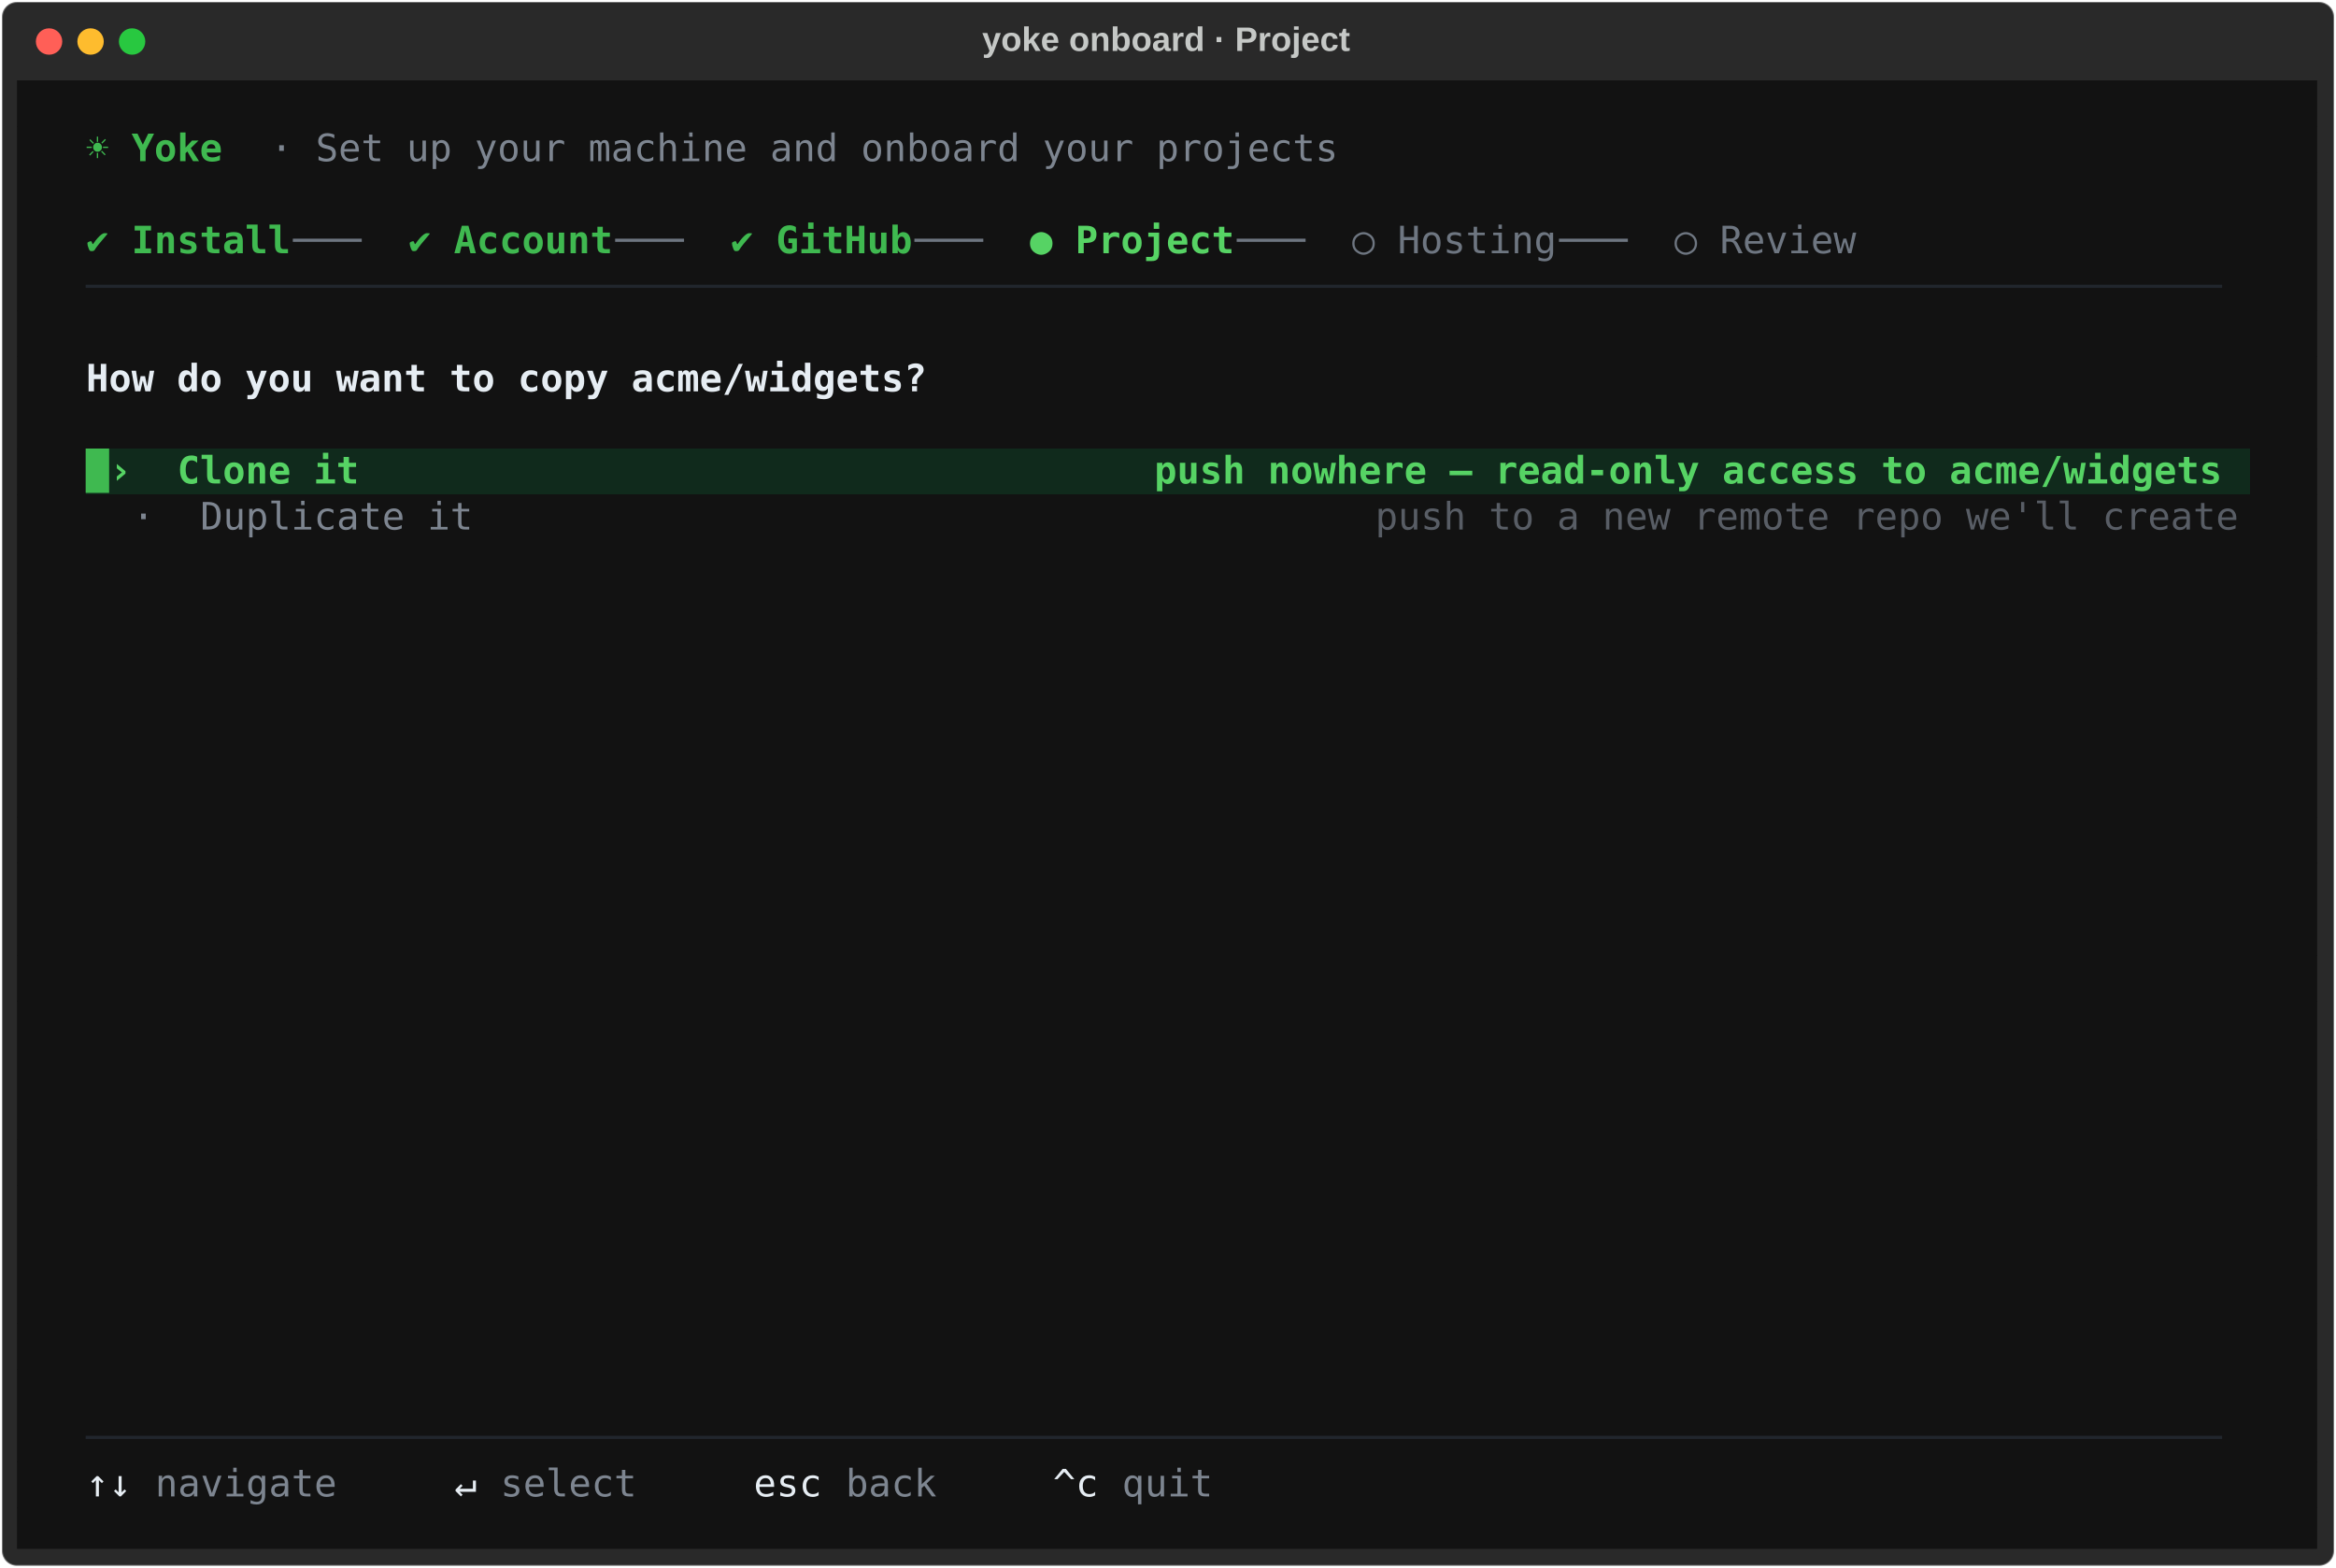
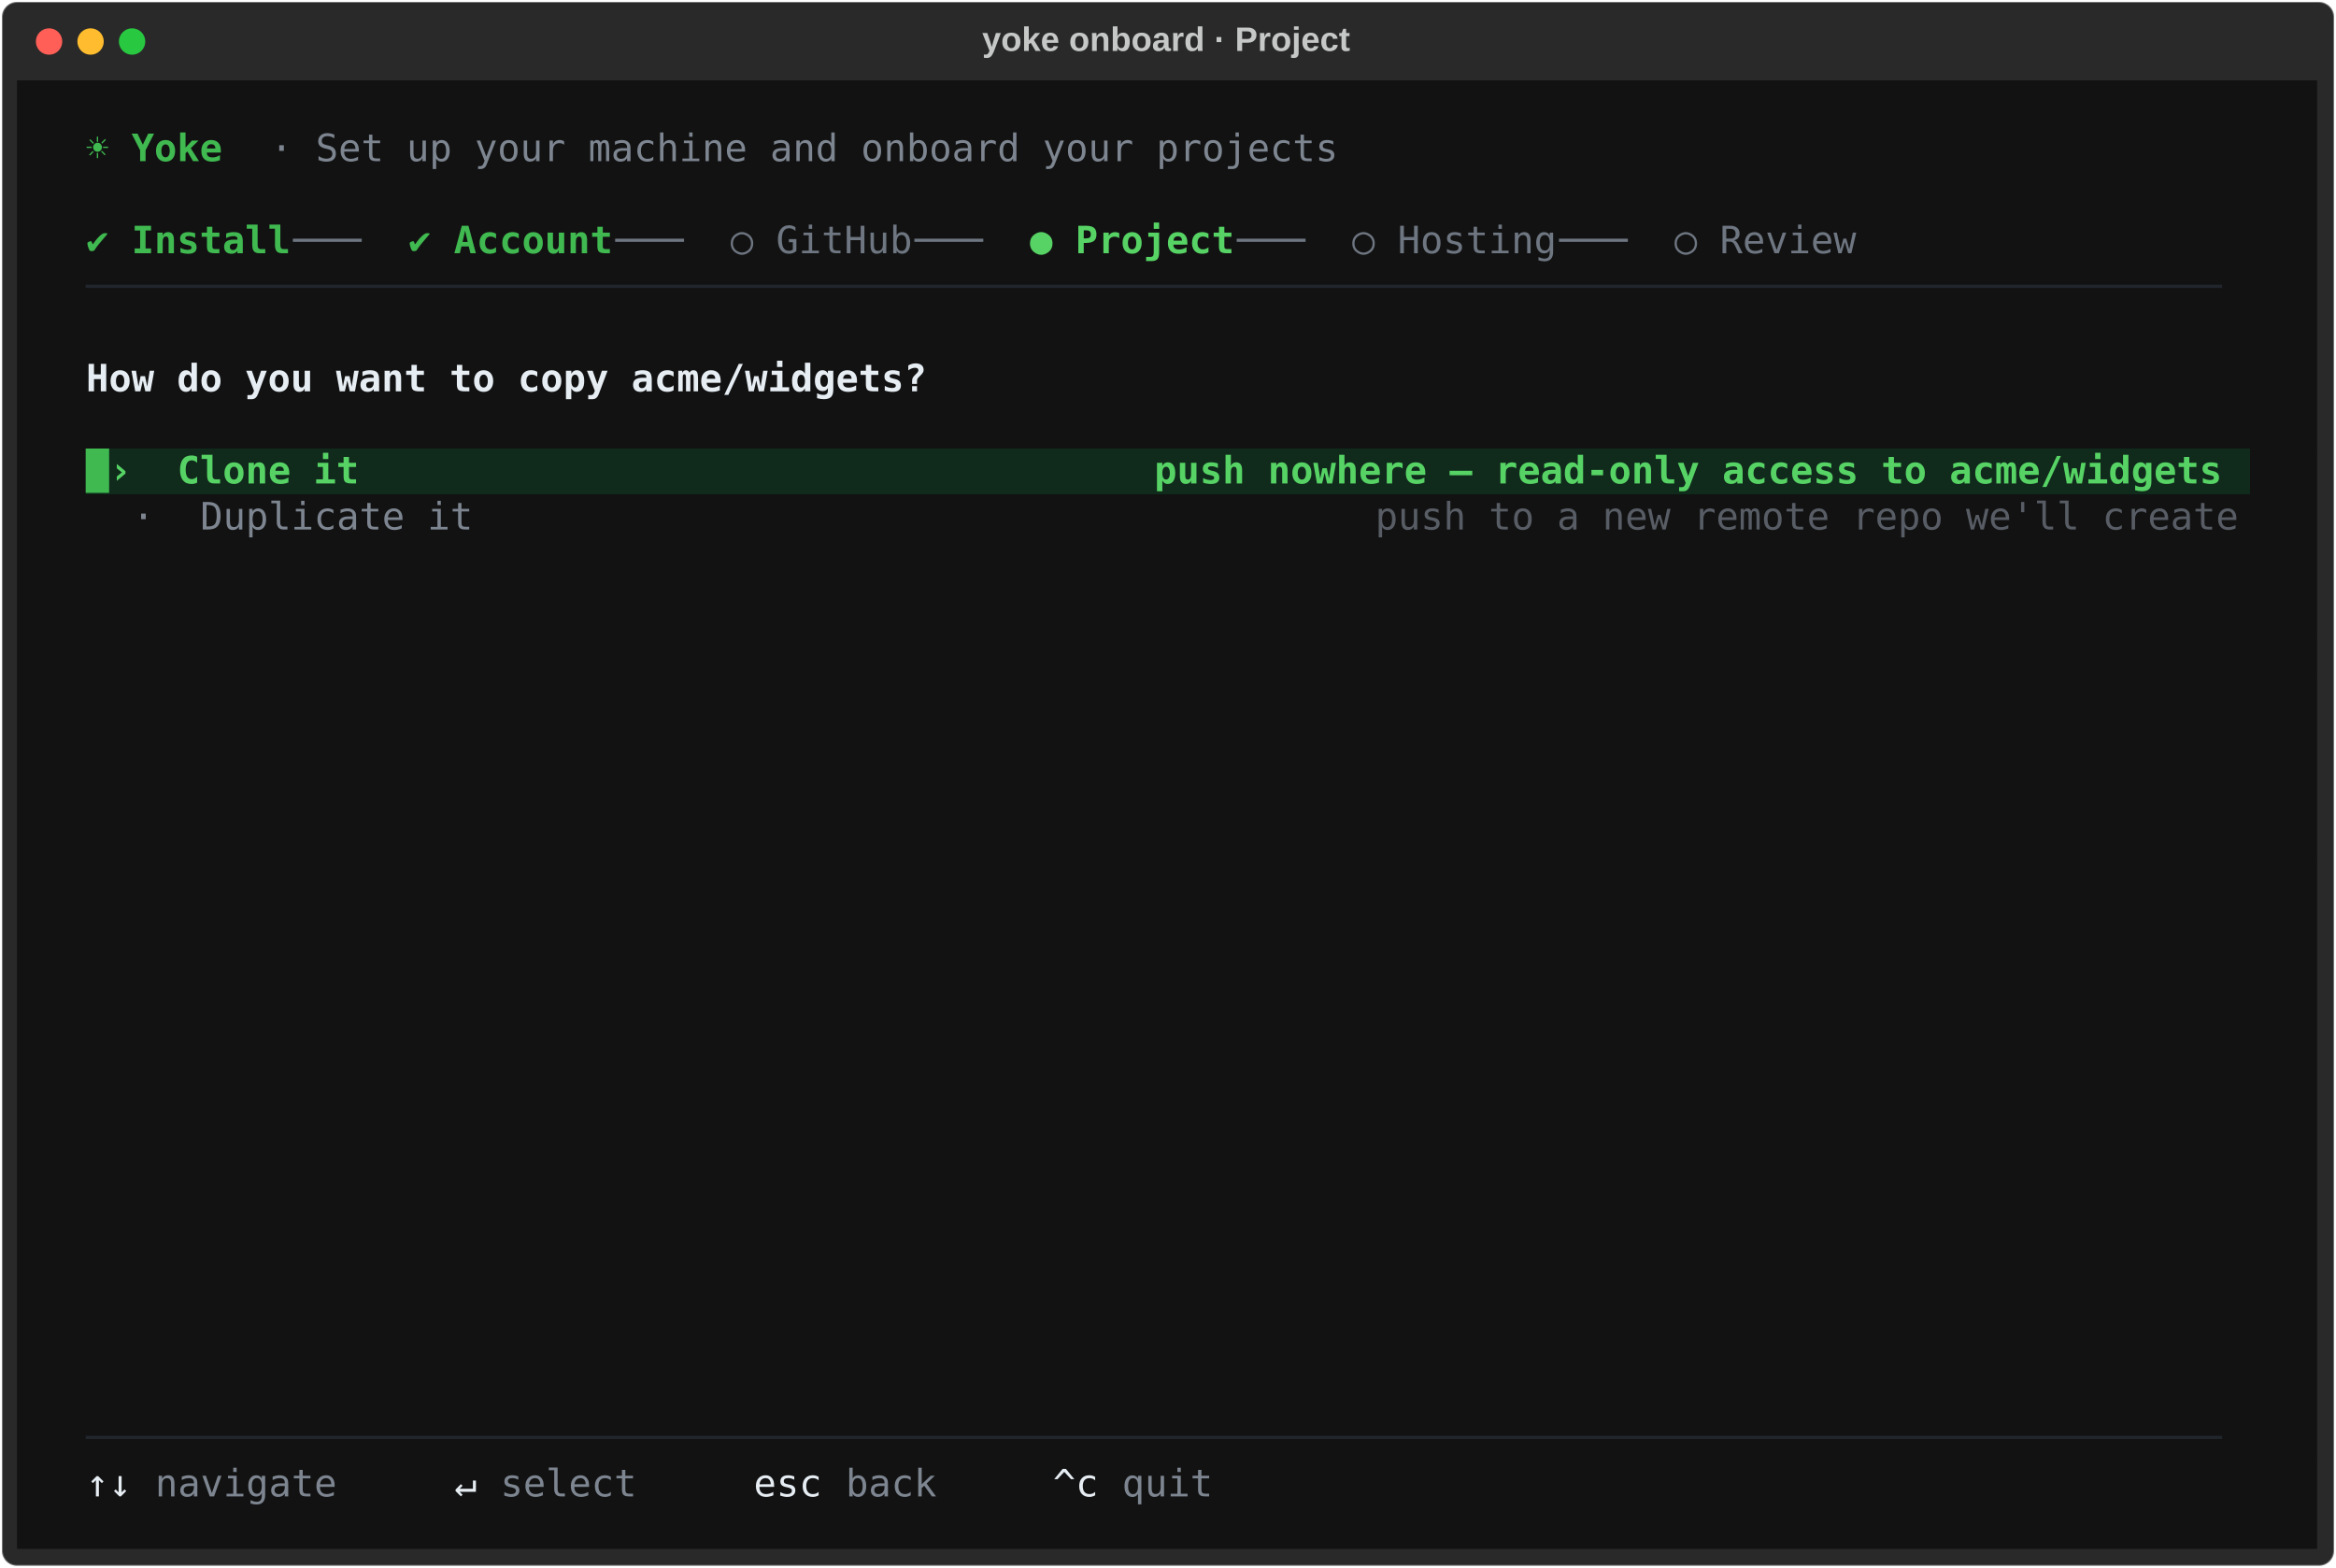
<svg xmlns="http://www.w3.org/2000/svg" class="rich-terminal" viewBox="0 0 1238 830.8">
  <style>

    @font-face {
        font-family: "Fira Code";
        src: local("FiraCode-Regular"),
                url("https://cdnjs.cloudflare.com/ajax/libs/firacode/{{VERSION}}/woff2/FiraCode-Regular.woff2") format("woff2"),
                url("https://cdnjs.cloudflare.com/ajax/libs/firacode/{{VERSION}}/woff/FiraCode-Regular.woff") format("woff");
        font-style: normal;
        font-weight: 400;
    }
    @font-face {
        font-family: "Fira Code";
        src: local("FiraCode-Bold"),
                url("https://cdnjs.cloudflare.com/ajax/libs/firacode/{{VERSION}}/woff2/FiraCode-Bold.woff2") format("woff2"),
                url("https://cdnjs.cloudflare.com/ajax/libs/firacode/{{VERSION}}/woff/FiraCode-Bold.woff") format("woff");
        font-style: bold;
        font-weight: 700;
    }

    .terminal-YOKE-matrix {
        font-family: Fira Code, monospace;
        font-size: 20px;
        line-height: 24.4px;
        font-variant-east-asian: full-width;
    }

    .terminal-YOKE-title {
        font-size: 18px;
        font-weight: bold;
        font-family: arial;
    }

.terminal-YOKE-r2 { fill: #3fb950;font-weight: bold }
.terminal-YOKE-r3 { fill: #e6edf3 }
.terminal-YOKE-r4 { fill: #7d8590 }
.terminal-YOKE-r5 { fill: #6e7681 }
.terminal-YOKE-r6 { fill: #56d364;font-weight: bold }
.terminal-YOKE-r7 { fill: #21262d }
.terminal-YOKE-r8 { fill: #e6edf3;font-weight: bold }
.terminal-YOKE-r9 { fill: #3fb950 }
.terminal-YOKE-r11 { fill: #585d65 }
    </style>
  <defs>
    <clipPath id="terminal-YOKE-clip-terminal">
      <rect x="0" y="0" width="1219.0" height="779.8" />
    </clipPath>
    <clipPath id="terminal-YOKE-line-0">
      <rect x="0" y="1.5" width="1220" height="24.65" />
    </clipPath>
    <clipPath id="terminal-YOKE-line-1">
      <rect x="0" y="25.9" width="1220" height="24.65" />
    </clipPath>
    <clipPath id="terminal-YOKE-line-2">
      <rect x="0" y="50.3" width="1220" height="24.65" />
    </clipPath>
    <clipPath id="terminal-YOKE-line-3">
      <rect x="0" y="74.7" width="1220" height="24.65" />
    </clipPath>
    <clipPath id="terminal-YOKE-line-4">
      <rect x="0" y="99.1" width="1220" height="24.65" />
    </clipPath>
    <clipPath id="terminal-YOKE-line-5">
      <rect x="0" y="123.5" width="1220" height="24.65" />
    </clipPath>
    <clipPath id="terminal-YOKE-line-6">
      <rect x="0" y="147.9" width="1220" height="24.65" />
    </clipPath>
    <clipPath id="terminal-YOKE-line-7">
      <rect x="0" y="172.3" width="1220" height="24.65" />
    </clipPath>
    <clipPath id="terminal-YOKE-line-8">
      <rect x="0" y="196.7" width="1220" height="24.65" />
    </clipPath>
    <clipPath id="terminal-YOKE-line-9">
      <rect x="0" y="221.1" width="1220" height="24.65" />
    </clipPath>
    <clipPath id="terminal-YOKE-line-10">
      <rect x="0" y="245.5" width="1220" height="24.65" />
    </clipPath>
    <clipPath id="terminal-YOKE-line-11">
      <rect x="0" y="269.9" width="1220" height="24.65" />
    </clipPath>
    <clipPath id="terminal-YOKE-line-12">
      <rect x="0" y="294.3" width="1220" height="24.65" />
    </clipPath>
    <clipPath id="terminal-YOKE-line-13">
      <rect x="0" y="318.7" width="1220" height="24.65" />
    </clipPath>
    <clipPath id="terminal-YOKE-line-14">
      <rect x="0" y="343.1" width="1220" height="24.65" />
    </clipPath>
    <clipPath id="terminal-YOKE-line-15">
      <rect x="0" y="367.5" width="1220" height="24.65" />
    </clipPath>
    <clipPath id="terminal-YOKE-line-16">
      <rect x="0" y="391.9" width="1220" height="24.65" />
    </clipPath>
    <clipPath id="terminal-YOKE-line-17">
      <rect x="0" y="416.3" width="1220" height="24.65" />
    </clipPath>
    <clipPath id="terminal-YOKE-line-18">
      <rect x="0" y="440.7" width="1220" height="24.65" />
    </clipPath>
    <clipPath id="terminal-YOKE-line-19">
      <rect x="0" y="465.1" width="1220" height="24.65" />
    </clipPath>
    <clipPath id="terminal-YOKE-line-20">
      <rect x="0" y="489.5" width="1220" height="24.65" />
    </clipPath>
    <clipPath id="terminal-YOKE-line-21">
      <rect x="0" y="513.9" width="1220" height="24.65" />
    </clipPath>
    <clipPath id="terminal-YOKE-line-22">
      <rect x="0" y="538.3" width="1220" height="24.65" />
    </clipPath>
    <clipPath id="terminal-YOKE-line-23">
      <rect x="0" y="562.7" width="1220" height="24.65" />
    </clipPath>
    <clipPath id="terminal-YOKE-line-24">
      <rect x="0" y="587.1" width="1220" height="24.65" />
    </clipPath>
    <clipPath id="terminal-YOKE-line-25">
      <rect x="0" y="611.5" width="1220" height="24.65" />
    </clipPath>
    <clipPath id="terminal-YOKE-line-26">
      <rect x="0" y="635.9" width="1220" height="24.65" />
    </clipPath>
    <clipPath id="terminal-YOKE-line-27">
      <rect x="0" y="660.3" width="1220" height="24.65" />
    </clipPath>
    <clipPath id="terminal-YOKE-line-28">
      <rect x="0" y="684.7" width="1220" height="24.65" />
    </clipPath>
    <clipPath id="terminal-YOKE-line-29">
      <rect x="0" y="709.1" width="1220" height="24.65" />
    </clipPath>
    <clipPath id="terminal-YOKE-line-30">
      <rect x="0" y="733.5" width="1220" height="24.65" />
    </clipPath>
  </defs>
  <rect fill="#292929" stroke="rgba(255,255,255,0.35)" stroke-width="1" x="1" y="1" width="1236" height="828.8" rx="8" />
  <text class="terminal-YOKE-title" fill="#c5c8c6" text-anchor="middle" x="618" y="27">yoke onboard · Project</text>
  <g transform="translate(26,22)">
    <circle cx="0" cy="0" r="7" fill="#ff5f57" />
    <circle cx="22" cy="0" r="7" fill="#febc2e" />
    <circle cx="44" cy="0" r="7" fill="#28c840" />
  </g>
  <g transform="translate(9, 41)" clip-path="url(#terminal-YOKE-clip-terminal)">
    <rect fill="#121212" x="0" y="1.5" width="1220" height="24.65" shape-rendering="crispEdges" />
    <rect fill="#121212" x="0" y="25.9" width="36.6" height="24.65" shape-rendering="crispEdges" />
    <rect fill="#121212" x="36.6" y="25.9" width="73.2" height="24.65" shape-rendering="crispEdges" />
    <rect fill="#121212" x="109.8" y="25.9" width="24.4" height="24.65" shape-rendering="crispEdges" />
    <rect fill="#121212" x="134.2" y="25.9" width="573.4" height="24.65" shape-rendering="crispEdges" />
    <rect fill="#121212" x="707.6" y="25.9" width="512.4" height="24.65" shape-rendering="crispEdges" />
    <rect fill="#121212" x="0" y="50.3" width="1220" height="24.65" shape-rendering="crispEdges" />
    <rect fill="#121212" x="0" y="74.7" width="36.6" height="24.65" shape-rendering="crispEdges" />
    <rect fill="#121212" x="36.6" y="74.7" width="109.8" height="24.65" shape-rendering="crispEdges" />
    <rect fill="#121212" x="146.4" y="74.7" width="61" height="24.65" shape-rendering="crispEdges" />
    <rect fill="#121212" x="207.4" y="74.7" width="109.8" height="24.65" shape-rendering="crispEdges" />
    <rect fill="#121212" x="317.2" y="74.7" width="61" height="24.65" shape-rendering="crispEdges" />
    <rect fill="#121212" x="378.2" y="74.7" width="97.6" height="24.65" shape-rendering="crispEdges" />
    <rect fill="#121212" x="475.8" y="74.7" width="61" height="24.65" shape-rendering="crispEdges" />
    <rect fill="#121212" x="536.8" y="74.7" width="109.8" height="24.65" shape-rendering="crispEdges" />
    <rect fill="#121212" x="646.6" y="74.7" width="61" height="24.65" shape-rendering="crispEdges" />
    <rect fill="#121212" x="707.6" y="74.7" width="109.8" height="24.65" shape-rendering="crispEdges" />
    <rect fill="#121212" x="817.4" y="74.7" width="61" height="24.65" shape-rendering="crispEdges" />
    <rect fill="#121212" x="878.4" y="74.7" width="97.6" height="24.65" shape-rendering="crispEdges" />
    <rect fill="#121212" x="976" y="74.7" width="244" height="24.65" shape-rendering="crispEdges" />
    <rect fill="#121212" x="0" y="99.1" width="36.6" height="24.65" shape-rendering="crispEdges" />
    <rect fill="#121212" x="36.6" y="99.1" width="1146.8" height="24.65" shape-rendering="crispEdges" />
    <rect fill="#121212" x="1183.4" y="99.1" width="36.6" height="24.65" shape-rendering="crispEdges" />
    <rect fill="#121212" x="0" y="123.5" width="1220" height="24.65" shape-rendering="crispEdges" />
    <rect fill="#121212" x="0" y="147.9" width="36.6" height="24.65" shape-rendering="crispEdges" />
    <rect fill="#121212" x="36.6" y="147.9" width="451.4" height="24.65" shape-rendering="crispEdges" />
    <rect fill="#121212" x="488" y="147.9" width="732" height="24.65" shape-rendering="crispEdges" />
    <rect fill="#121212" x="0" y="172.3" width="36.6" height="24.65" shape-rendering="crispEdges" />
    <rect fill="#121212" x="36.6" y="172.3" width="0" height="24.65" shape-rendering="crispEdges" />
    <rect fill="#121212" x="36.6" y="172.3" width="1183.4" height="24.65" shape-rendering="crispEdges" />
    <rect fill="#121212" x="0" y="196.7" width="36.6" height="24.65" shape-rendering="crispEdges" />
    <rect fill="#102a1c" x="36.6" y="196.7" width="12.2" height="24.65" shape-rendering="crispEdges" />
    <rect fill="#102a1c" x="48.8" y="196.7" width="1134.6" height="24.65" shape-rendering="crispEdges" />
    <rect fill="#121212" x="1183.4" y="196.7" width="36.6" height="24.65" shape-rendering="crispEdges" />
    <rect fill="#121212" x="0" y="221.1" width="36.6" height="24.65" shape-rendering="crispEdges" />
    <rect fill="#121212" x="36.6" y="221.1" width="12.2" height="24.65" shape-rendering="crispEdges" />
    <rect fill="#121212" x="48.8" y="221.1" width="12.2" height="24.65" shape-rendering="crispEdges" />
    <rect fill="#121212" x="61" y="221.1" width="658.8" height="24.65" shape-rendering="crispEdges" />
    <rect fill="#121212" x="719.8" y="221.1" width="463.6" height="24.65" shape-rendering="crispEdges" />
    <rect fill="#121212" x="1183.4" y="221.1" width="36.6" height="24.65" shape-rendering="crispEdges" />
    <rect fill="#121212" x="0" y="245.5" width="36.6" height="24.65" shape-rendering="crispEdges" />
    <rect fill="#121212" x="36.6" y="245.5" width="1183.4" height="24.65" shape-rendering="crispEdges" />
    <rect fill="#121212" x="0" y="269.9" width="36.6" height="24.65" shape-rendering="crispEdges" />
    <rect fill="#121212" x="36.6" y="269.9" width="1183.4" height="24.65" shape-rendering="crispEdges" />
    <rect fill="#121212" x="0" y="294.3" width="36.6" height="24.65" shape-rendering="crispEdges" />
    <rect fill="#121212" x="36.6" y="294.3" width="1183.4" height="24.65" shape-rendering="crispEdges" />
    <rect fill="#121212" x="0" y="318.7" width="36.6" height="24.65" shape-rendering="crispEdges" />
    <rect fill="#121212" x="36.6" y="318.7" width="1183.4" height="24.65" shape-rendering="crispEdges" />
    <rect fill="#121212" x="0" y="343.1" width="36.6" height="24.65" shape-rendering="crispEdges" />
    <rect fill="#121212" x="36.6" y="343.1" width="1183.4" height="24.65" shape-rendering="crispEdges" />
    <rect fill="#121212" x="0" y="367.5" width="36.6" height="24.65" shape-rendering="crispEdges" />
    <rect fill="#121212" x="36.6" y="367.5" width="1183.4" height="24.65" shape-rendering="crispEdges" />
    <rect fill="#121212" x="0" y="391.9" width="36.6" height="24.65" shape-rendering="crispEdges" />
    <rect fill="#121212" x="36.6" y="391.9" width="1183.4" height="24.65" shape-rendering="crispEdges" />
    <rect fill="#121212" x="0" y="416.3" width="36.6" height="24.65" shape-rendering="crispEdges" />
    <rect fill="#121212" x="36.6" y="416.3" width="1183.4" height="24.65" shape-rendering="crispEdges" />
    <rect fill="#121212" x="0" y="440.7" width="36.6" height="24.65" shape-rendering="crispEdges" />
    <rect fill="#121212" x="36.6" y="440.7" width="1183.4" height="24.65" shape-rendering="crispEdges" />
    <rect fill="#121212" x="0" y="465.1" width="36.6" height="24.65" shape-rendering="crispEdges" />
    <rect fill="#121212" x="36.6" y="465.1" width="1183.4" height="24.65" shape-rendering="crispEdges" />
    <rect fill="#121212" x="0" y="489.5" width="36.6" height="24.65" shape-rendering="crispEdges" />
    <rect fill="#121212" x="36.6" y="489.5" width="1183.4" height="24.65" shape-rendering="crispEdges" />
    <rect fill="#121212" x="0" y="513.9" width="36.6" height="24.65" shape-rendering="crispEdges" />
    <rect fill="#121212" x="36.6" y="513.9" width="1183.4" height="24.65" shape-rendering="crispEdges" />
    <rect fill="#121212" x="0" y="538.3" width="36.6" height="24.65" shape-rendering="crispEdges" />
    <rect fill="#121212" x="36.6" y="538.3" width="1183.4" height="24.65" shape-rendering="crispEdges" />
    <rect fill="#121212" x="0" y="562.7" width="36.6" height="24.65" shape-rendering="crispEdges" />
    <rect fill="#121212" x="36.6" y="562.7" width="1183.4" height="24.65" shape-rendering="crispEdges" />
    <rect fill="#121212" x="0" y="587.1" width="36.6" height="24.65" shape-rendering="crispEdges" />
    <rect fill="#121212" x="36.6" y="587.1" width="1183.4" height="24.65" shape-rendering="crispEdges" />
    <rect fill="#121212" x="0" y="611.5" width="36.6" height="24.65" shape-rendering="crispEdges" />
    <rect fill="#121212" x="36.6" y="611.5" width="1183.4" height="24.65" shape-rendering="crispEdges" />
    <rect fill="#121212" x="0" y="635.9" width="36.6" height="24.65" shape-rendering="crispEdges" />
    <rect fill="#121212" x="36.6" y="635.9" width="1183.4" height="24.65" shape-rendering="crispEdges" />
    <rect fill="#121212" x="0" y="660.3" width="36.6" height="24.65" shape-rendering="crispEdges" />
    <rect fill="#121212" x="36.6" y="660.3" width="1183.4" height="24.65" shape-rendering="crispEdges" />
    <rect fill="#121212" x="0" y="684.7" width="36.6" height="24.65" shape-rendering="crispEdges" />
    <rect fill="#121212" x="36.6" y="684.7" width="1183.4" height="24.65" shape-rendering="crispEdges" />
    <rect fill="#121212" x="0" y="709.1" width="36.6" height="24.65" shape-rendering="crispEdges" />
    <rect fill="#121212" x="36.6" y="709.1" width="1146.8" height="24.65" shape-rendering="crispEdges" />
    <rect fill="#121212" x="1183.4" y="709.1" width="36.6" height="24.65" shape-rendering="crispEdges" />
    <rect fill="#121212" x="0" y="733.5" width="36.6" height="24.65" shape-rendering="crispEdges" />
    <rect fill="#121212" x="36.6" y="733.5" width="24.4" height="24.65" shape-rendering="crispEdges" />
    <rect fill="#121212" x="61" y="733.5" width="12.2" height="24.65" shape-rendering="crispEdges" />
    <rect fill="#121212" x="73.2" y="733.5" width="97.6" height="24.65" shape-rendering="crispEdges" />
    <rect fill="#121212" x="170.8" y="733.5" width="61" height="24.65" shape-rendering="crispEdges" />
    <rect fill="#121212" x="231.8" y="733.5" width="12.2" height="24.65" shape-rendering="crispEdges" />
    <rect fill="#121212" x="244" y="733.5" width="12.2" height="24.65" shape-rendering="crispEdges" />
    <rect fill="#121212" x="256.2" y="733.5" width="73.2" height="24.65" shape-rendering="crispEdges" />
    <rect fill="#121212" x="329.4" y="733.5" width="61" height="24.65" shape-rendering="crispEdges" />
    <rect fill="#121212" x="390.4" y="733.5" width="36.6" height="24.65" shape-rendering="crispEdges" />
    <rect fill="#121212" x="427" y="733.5" width="12.2" height="24.65" shape-rendering="crispEdges" />
    <rect fill="#121212" x="439.2" y="733.5" width="48.8" height="24.65" shape-rendering="crispEdges" />
    <rect fill="#121212" x="488" y="733.5" width="61" height="24.65" shape-rendering="crispEdges" />
    <rect fill="#121212" x="549" y="733.5" width="24.4" height="24.65" shape-rendering="crispEdges" />
    <rect fill="#121212" x="573.4" y="733.5" width="12.2" height="24.65" shape-rendering="crispEdges" />
    <rect fill="#121212" x="585.6" y="733.5" width="48.8" height="24.65" shape-rendering="crispEdges" />
    <rect fill="#121212" x="634.4" y="733.5" width="585.6" height="24.65" shape-rendering="crispEdges" />
    <rect fill="#121212" x="0" y="757.9" width="1220" height="24.65" shape-rendering="crispEdges" />
    <g class="terminal-YOKE-matrix">
      <text class="terminal-YOKE-r2" x="36.6" y="44.4" textLength="73.2" clip-path="url(#terminal-YOKE-line-1)">☀ Yoke</text>
      <text class="terminal-YOKE-r4" x="134.2" y="44.4" textLength="573.4" clip-path="url(#terminal-YOKE-line-1)">· Set up your machine and onboard your projects</text>
      <text class="terminal-YOKE-r2" x="36.6" y="93.2" textLength="109.8" clip-path="url(#terminal-YOKE-line-3)">✔ Install</text>
      <text class="terminal-YOKE-r5" x="146.4" y="93.2" textLength="61" clip-path="url(#terminal-YOKE-line-3)"> ─── </text>
      <text class="terminal-YOKE-r2" x="207.4" y="93.2" textLength="109.8" clip-path="url(#terminal-YOKE-line-3)">✔ Account</text>
      <text class="terminal-YOKE-r5" x="317.2" y="93.2" textLength="61" clip-path="url(#terminal-YOKE-line-3)"> ─── </text>
-       <text class="terminal-YOKE-r2" x="378.2" y="93.2" textLength="97.6" clip-path="url(#terminal-YOKE-line-3)">✔ GitHub</text>
+       <text class="terminal-YOKE-r5" x="378.2" y="93.2" textLength="97.6" clip-path="url(#terminal-YOKE-line-3)">○ GitHub</text>
      <text class="terminal-YOKE-r5" x="475.8" y="93.2" textLength="61" clip-path="url(#terminal-YOKE-line-3)"> ─── </text>
      <text class="terminal-YOKE-r6" x="536.8" y="93.2" textLength="109.8" clip-path="url(#terminal-YOKE-line-3)">● Project</text>
      <text class="terminal-YOKE-r5" x="646.6" y="93.2" textLength="61" clip-path="url(#terminal-YOKE-line-3)"> ─── </text>
      <text class="terminal-YOKE-r5" x="707.6" y="93.2" textLength="109.8" clip-path="url(#terminal-YOKE-line-3)">○ Hosting</text>
      <text class="terminal-YOKE-r5" x="817.4" y="93.2" textLength="61" clip-path="url(#terminal-YOKE-line-3)"> ─── </text>
      <text class="terminal-YOKE-r5" x="878.4" y="93.2" textLength="97.6" clip-path="url(#terminal-YOKE-line-3)">○ Review</text>
      <text class="terminal-YOKE-r7" x="36.6" y="117.6" textLength="1146.8" clip-path="url(#terminal-YOKE-line-4)">──────────────────────────────────────────────────────────────────────────────────────────────</text>
      <text class="terminal-YOKE-r8" x="36.6" y="166.4" textLength="451.4" clip-path="url(#terminal-YOKE-line-6)">How do you want to copy acme/widgets?</text>
      <text class="terminal-YOKE-r9" x="36.6" y="215.2" textLength="12.2" clip-path="url(#terminal-YOKE-line-8)">█</text>
      <text class="terminal-YOKE-r6" x="48.8" y="215.2" textLength="1134.6" clip-path="url(#terminal-YOKE-line-8)">›  Clone it                                   push nowhere — read-only access to acme/widgets</text>
      <text class="terminal-YOKE-r4" x="61" y="239.6" textLength="658.8" clip-path="url(#terminal-YOKE-line-9)">·  Duplicate it                                       </text>
      <text class="terminal-YOKE-r11" x="719.8" y="239.6" textLength="463.6" clip-path="url(#terminal-YOKE-line-9)">push to a new remote repo we'll create</text>
      <text class="terminal-YOKE-r7" x="36.6" y="727.6" textLength="1146.8" clip-path="url(#terminal-YOKE-line-29)">──────────────────────────────────────────────────────────────────────────────────────────────</text>
      <text class="terminal-YOKE-r3" x="36.6" y="752" textLength="24.4" clip-path="url(#terminal-YOKE-line-30)">↑↓</text>
      <text class="terminal-YOKE-r4" x="73.2" y="752" textLength="97.6" clip-path="url(#terminal-YOKE-line-30)">navigate</text>
      <text class="terminal-YOKE-r3" x="231.8" y="752" textLength="12.2" clip-path="url(#terminal-YOKE-line-30)">↵</text>
      <text class="terminal-YOKE-r4" x="256.2" y="752" textLength="73.2" clip-path="url(#terminal-YOKE-line-30)">select</text>
      <text class="terminal-YOKE-r3" x="390.4" y="752" textLength="36.6" clip-path="url(#terminal-YOKE-line-30)">esc</text>
      <text class="terminal-YOKE-r4" x="439.2" y="752" textLength="48.8" clip-path="url(#terminal-YOKE-line-30)">back</text>
      <text class="terminal-YOKE-r3" x="549" y="752" textLength="24.4" clip-path="url(#terminal-YOKE-line-30)">^c</text>
      <text class="terminal-YOKE-r4" x="585.6" y="752" textLength="48.8" clip-path="url(#terminal-YOKE-line-30)">quit</text>
    </g>
  </g>
</svg>
